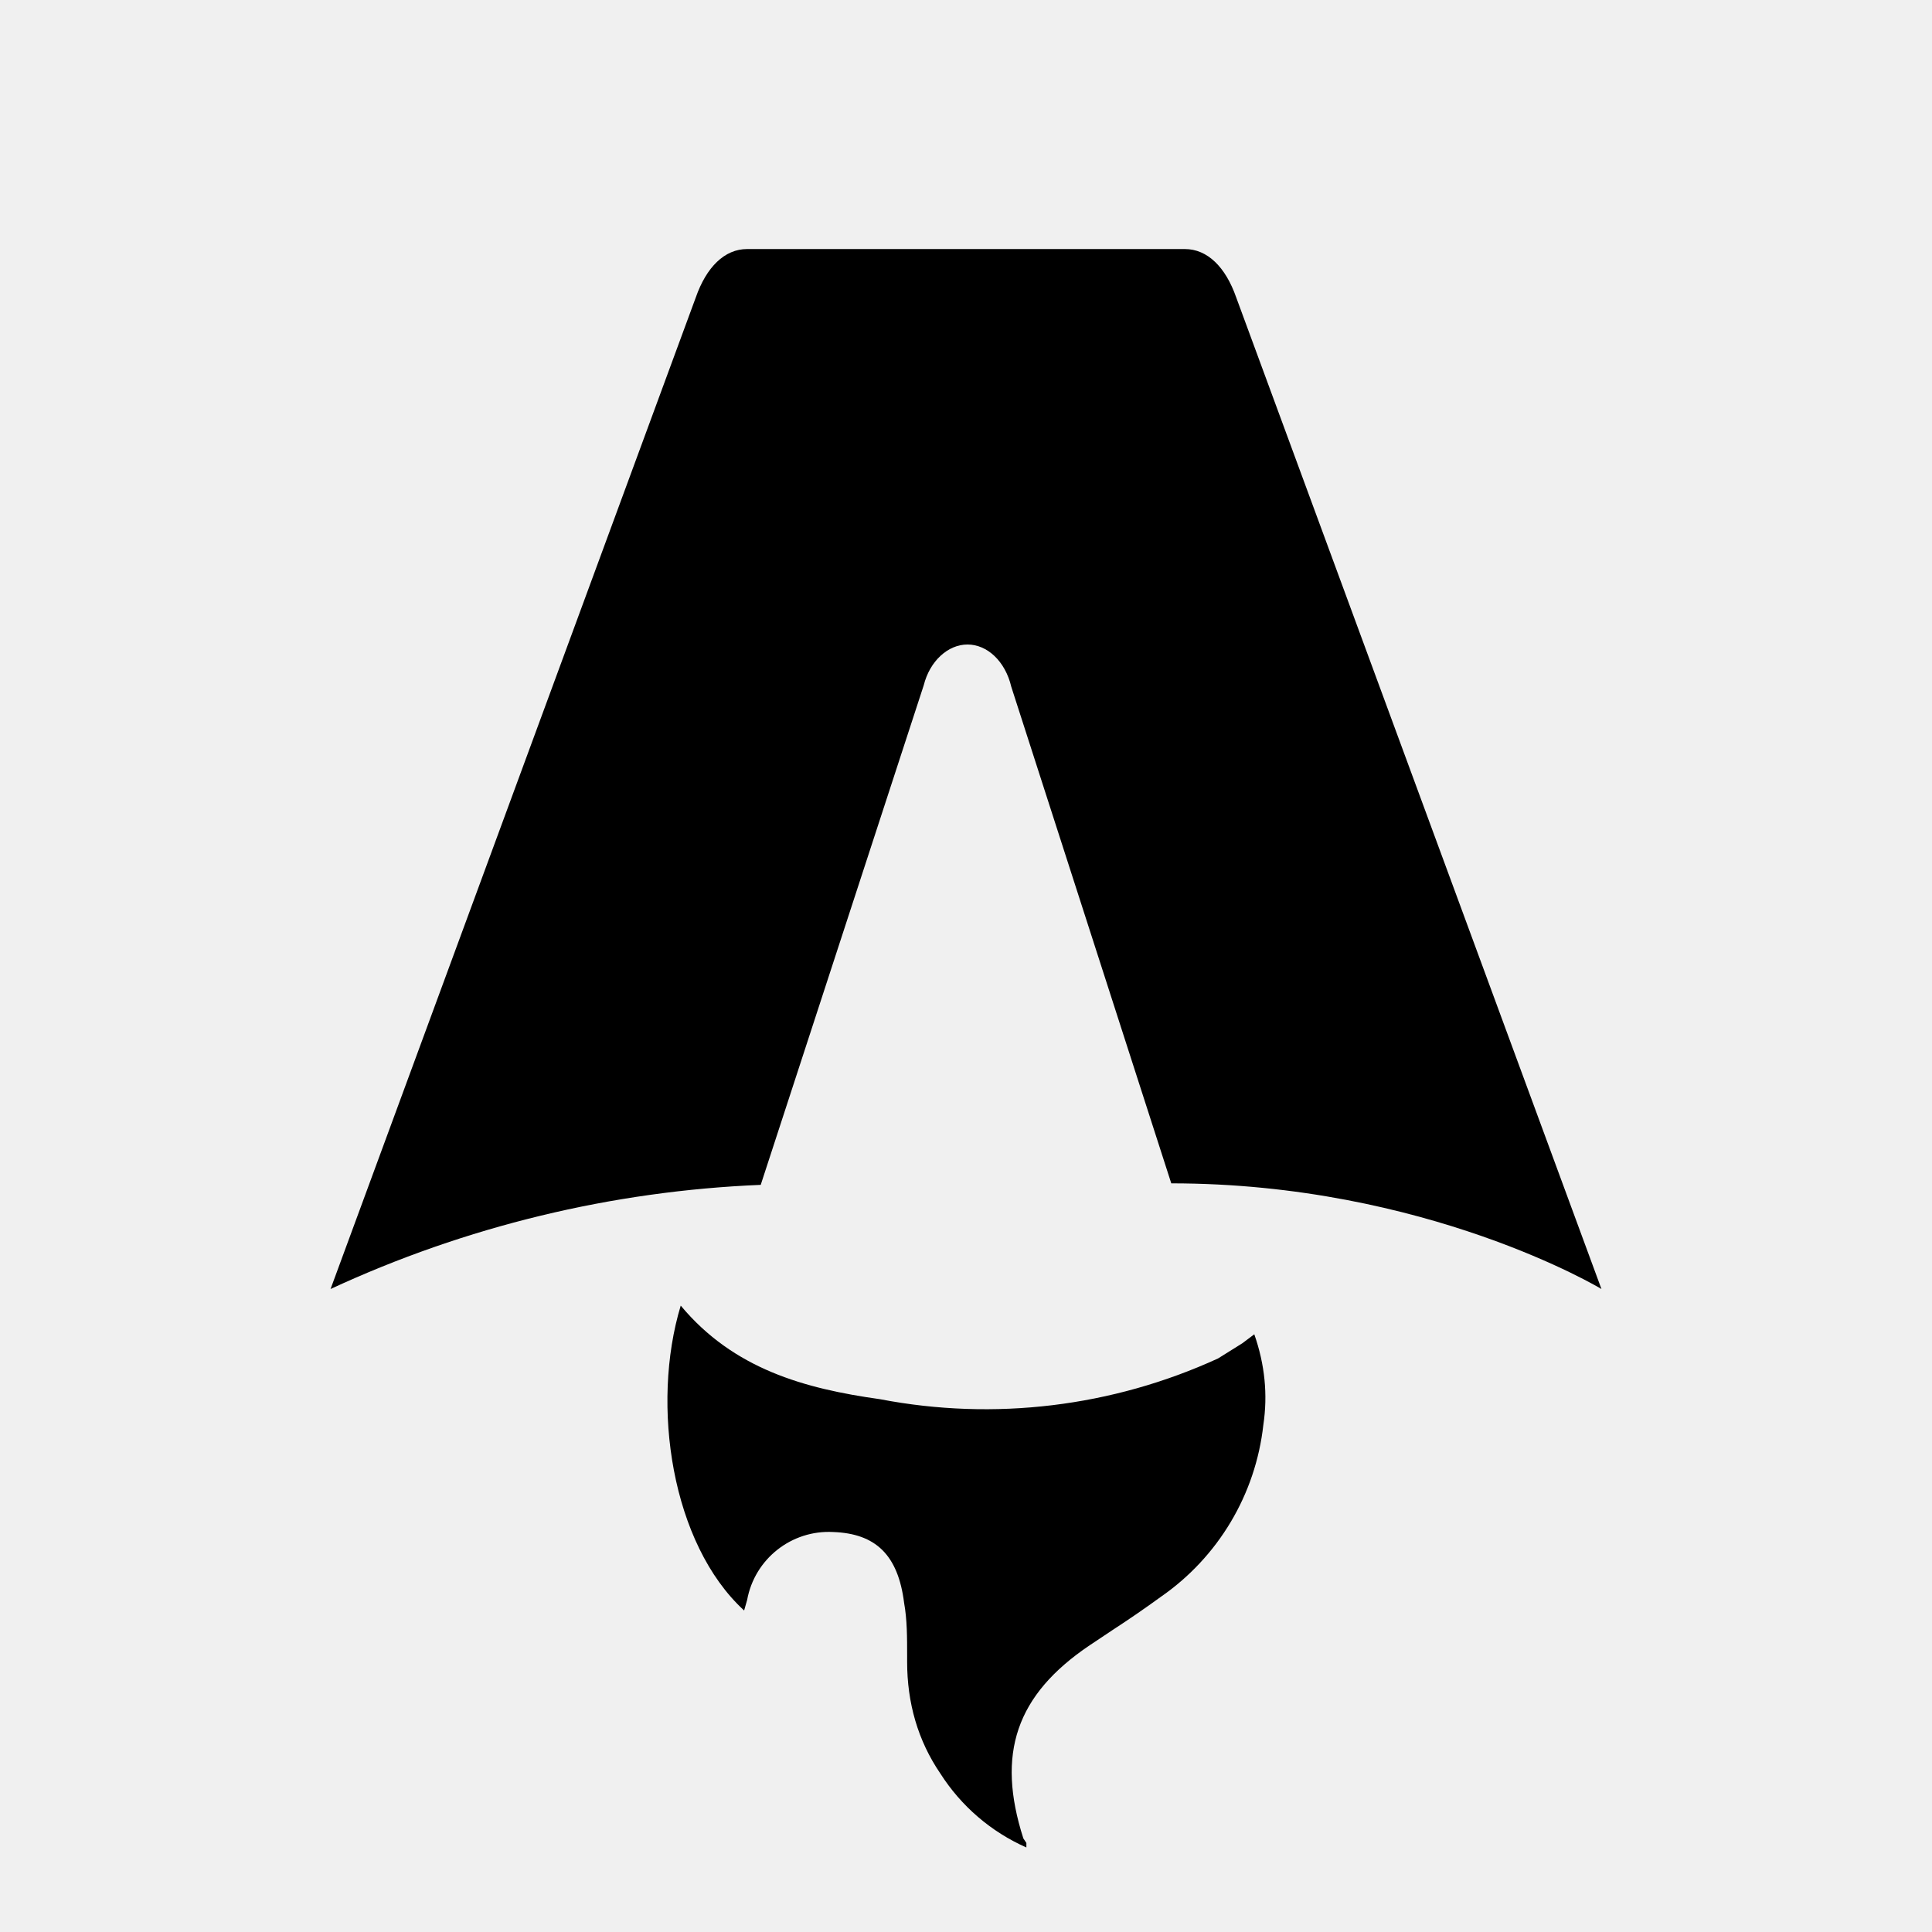
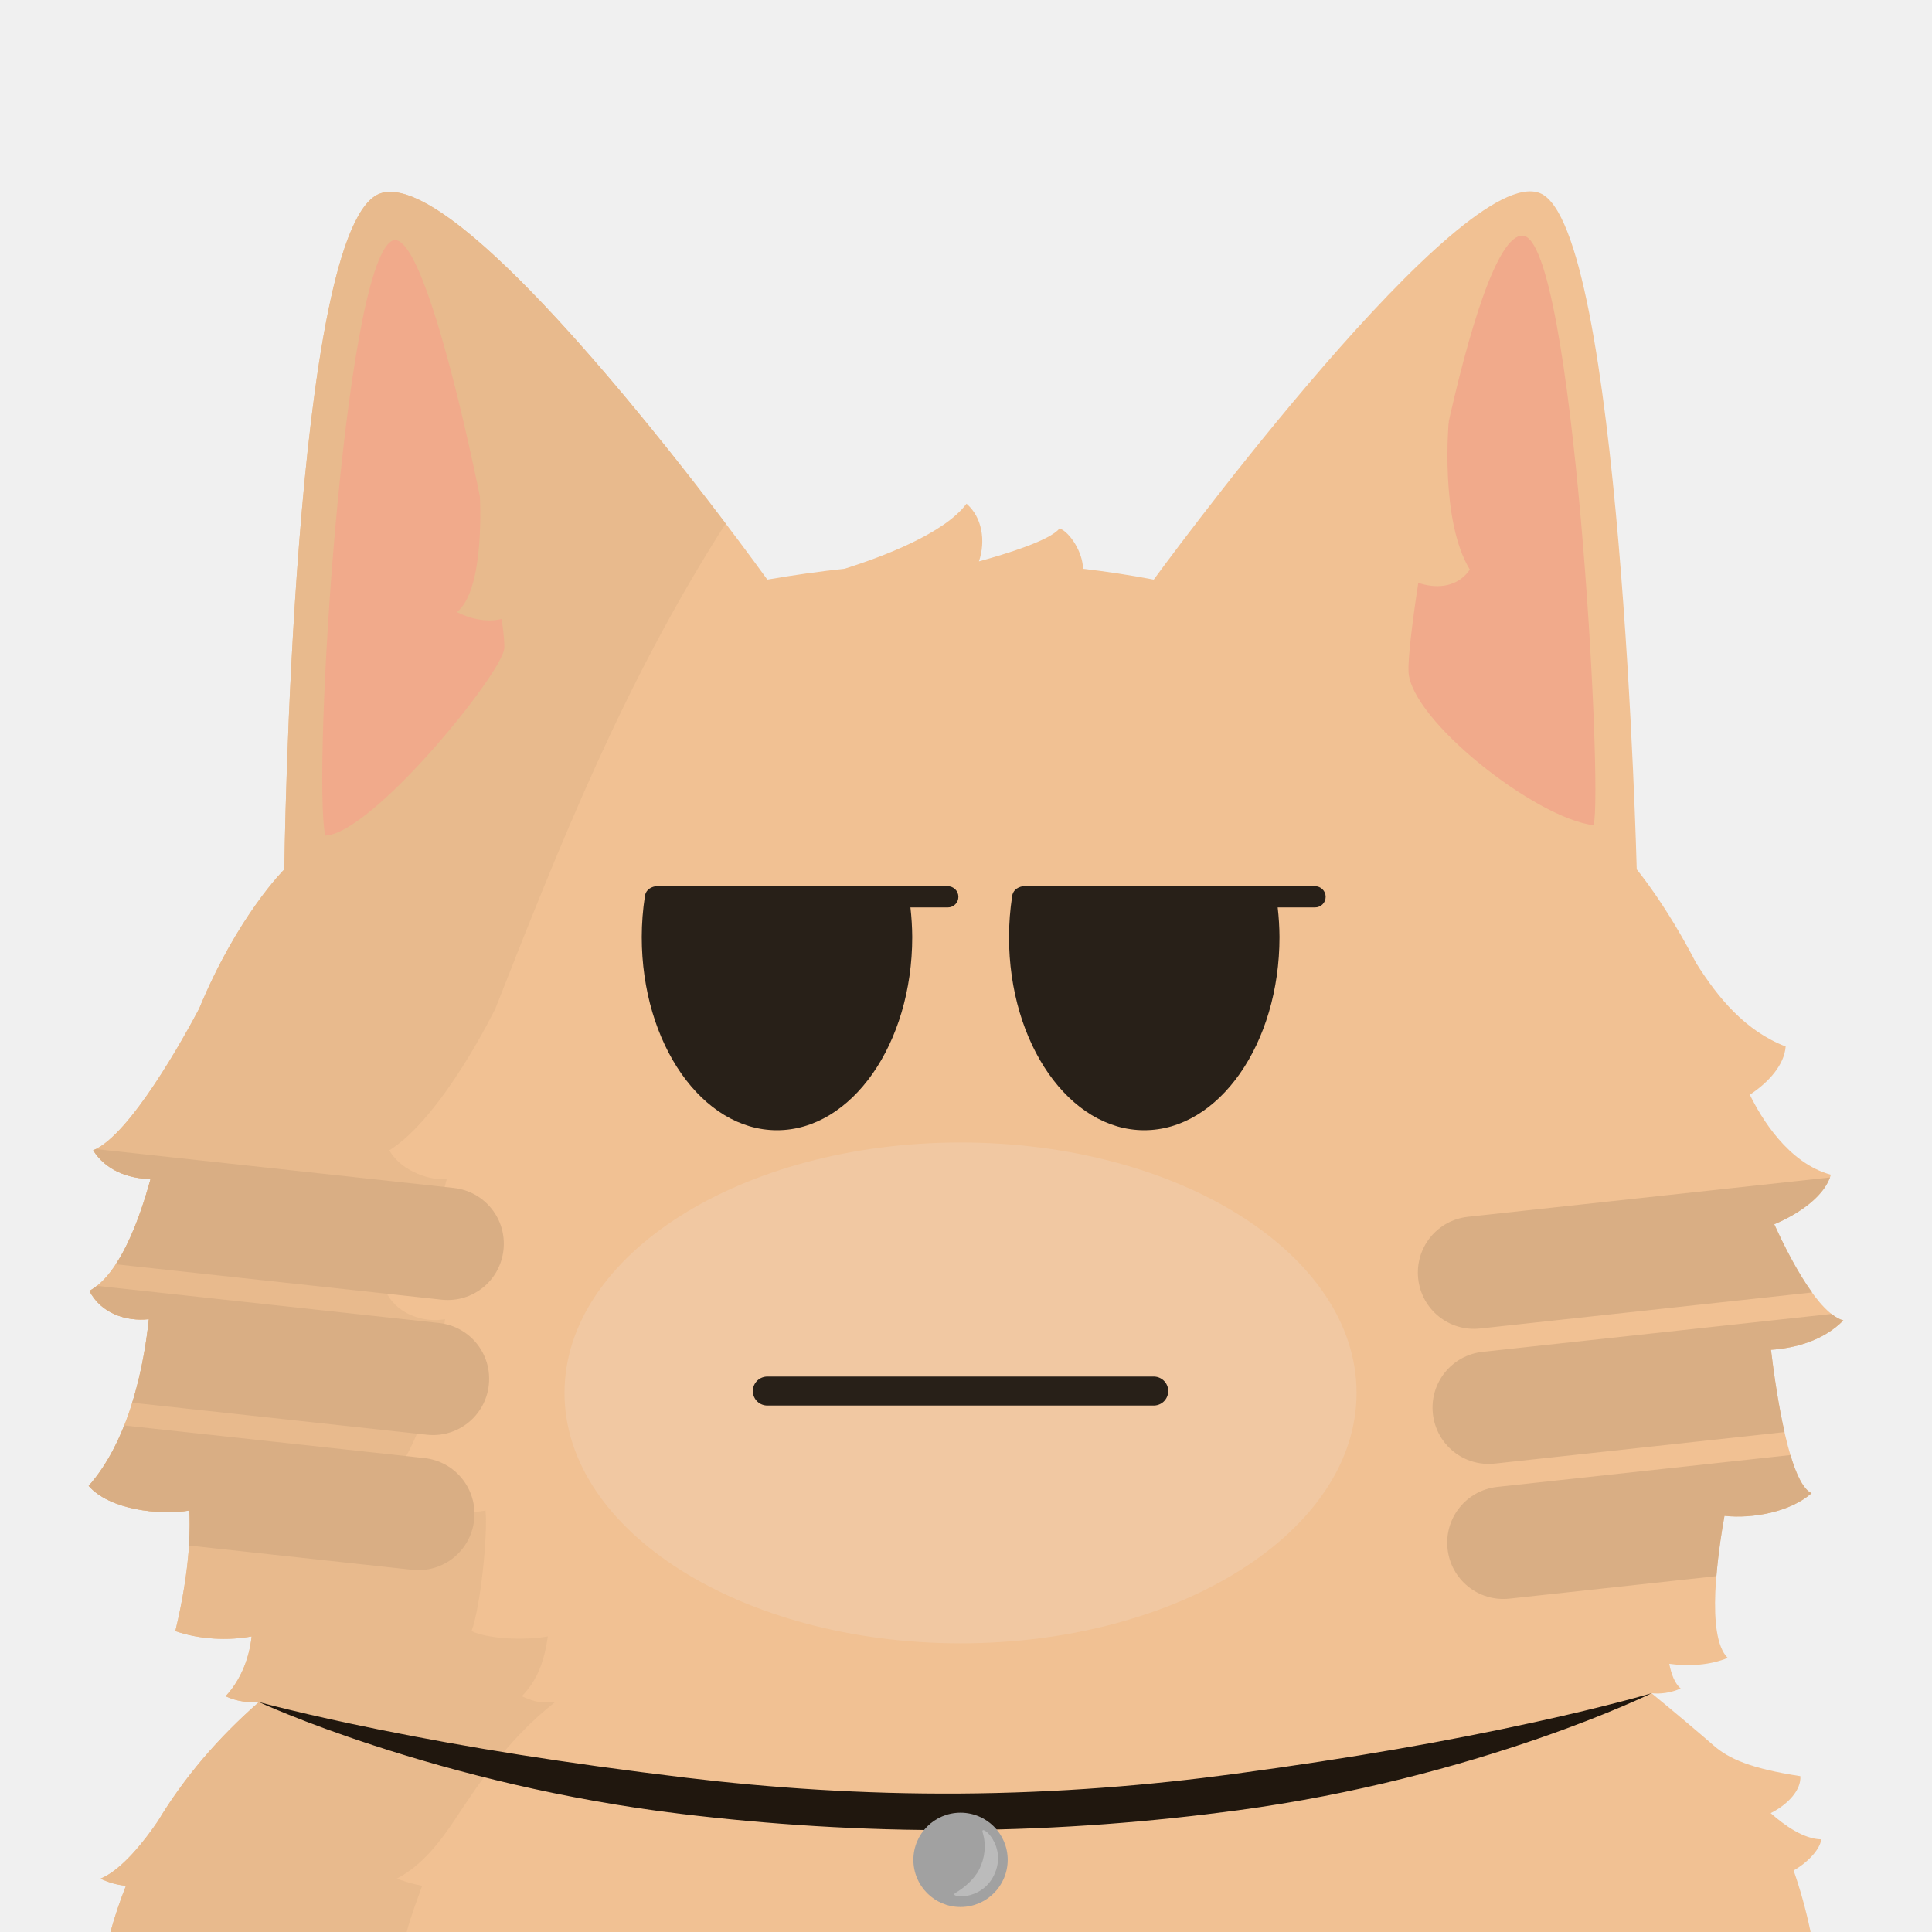
- <svg xmlns="http://www.w3.org/2000/svg" fill="none" viewBox="0 0 128 128">
-   <path d="M50.4 78.5a75.1 75.1 0 0 0-28.5 6.9l24.2-65.7c.7-2 1.9-3.2 3.4-3.2h29c1.5 0 2.7 1.2 3.4 3.2l24.2 65.7s-11.6-7-28.5-7L67 45.5c-.4-1.7-1.6-2.8-2.9-2.8-1.3 0-2.5 1.1-2.9 2.7L50.4 78.5Zm-1.1 28.2Zm-4.2-20.2c-2 6.6-.6 15.8 4.2 20.2a17.5 17.5 0 0 1 .2-.7 5.5 5.5 0 0 1 5.7-4.5c2.8.1 4.3 1.5 4.7 4.7.2 1.1.2 2.3.2 3.5v.4c0 2.7.7 5.2 2.2 7.4a13 13 0 0 0 5.7 4.9v-.3l-.2-.3c-1.8-5.6-.5-9.5 4.4-12.8l1.5-1a73 73 0 0 0 3.2-2.2 16 16 0 0 0 6.8-11.4c.3-2 .1-4-.6-6l-.8.6-1.6 1a37 37 0 0 1-22.4 2.7c-5-.7-9.7-2-13.2-6.2Z" />
-   <style>
-         path { fill: #000; }
-         @media (prefers-color-scheme: dark) {
-             path { fill: #FFF; }
-         }
-     </style>
+ <svg xmlns="http://www.w3.org/2000/svg" width="2000" height="2000" viewBox="0 0 529.167 529.167" version="1.1" id="svg5">
+   <defs id="defs2">
+     <clipPath clipPathUnits="userSpaceOnUse" id="clipPath26585">
+       <ellipse style="fill:#b5723e;fill-opacity:1;stroke:none;stroke-width:5.744;stroke-linecap:round;stroke-linejoin:round;stroke-miterlimit:4;stroke-dasharray:none" id="ellipse26587" cx="133.561" cy="221.728" rx="70.89" ry="54.909" />
+     </clipPath>
+   </defs>
+   <g id="layer1">
+     <g id="g121719" style="display:inline" transform="matrix(2.000001,0,0,2.000001,-1.49816,0.00115295)">
+       <path id="path137981" style="display:inline;fill:#f1c193;fill-opacity:1;stroke:none;stroke-width:10;stroke-linecap:round;stroke-linejoin:round;stroke-miterlimit:4;stroke-dasharray:none;stroke-opacity:1" d="M 795.766,99.072 C 748.648,96.292 600,300 600,300 c -12.14,-2.315 -24.348,-4.178 -36.623,-5.602 0.017,-8.282 -6.674,-18.89 -12.117,-20.932 -4.761,6.178 -27.366,13.164 -41.729,17.094 3.577,-10.556 1.704,-22.881 -6.441,-29.844 -11.55,15.519 -43.768,27.563 -63.021,33.639 C 426.779,295.797 413.424,297.671 400,300 400,300 246.067,85.603 200,100 c -46.067,14.397 -50,350 -50,350 0,0 -24.132,23.801 -44.088,72.066 -7.462,14.12 -35.617,65.424 -54.854,73.336 6.46,10.285 18.079,14.679 29.699,14.836 -5.98,21.927 -16.296,49.639 -31.65,57.914 5.982,11.645 19.005,15.938 30.762,14.641 -2.02,19.832 -8.804,61.167 -31.146,86.287 10.787,12.359 36.206,15.283 52.115,12.762 0.499,7.706 0.783,29.06 -7.256,62.404 12.808,4.467 27.687,4.97 39.49,2.76 -0.678,6.533 -3.305,20.09 -13.475,30.986 5.701,2.614 11.654,3.367 17.25,2.986 -21.029,18.445 -38.621,38.89 -52.281,61.623 -6.316,9.299 -18.324,25.118 -29.721,29.799 4.366,2.091 8.825,3.266 13.18,3.678 C 64.96,983.825 62.248,991.777 60,1000 h 880 c -2.503,-11.886 -5.469,-22.405 -8.799,-31.85 7.237,-4.036 13.694,-10.922 14.318,-16.098 -9.047,-0.152 -18.982,-7.176 -26.184,-13.572 8.719,-4.375 15.871,-11.88 15.357,-19.146 -25.862,-3.971 -37.094,-9.065 -44.844,-15.836 -7.75,-6.771 -21.366,-18.234 -32.174,-27.076 4.659,0.459 9.904,-0.163 15.066,-2.469 -3.069,-2.599 -4.86,-7.468 -5.891,-12.766 10.312,1.433 21.366,0.66 30.25,-3.076 -11.529,-11.274 -5.005,-55.223 -1.688,-73.508 14.816,1.6 34.271,-2.133 45.088,-11.732 -11.238,-5.12 -18.084,-49.796 -21.021,-74.219 12.558,-0.84 27.129,-4.727 37.459,-15.201 -12.83,-3.584 -27.282,-31.134 -35.75,-49.775 12.994,-5.482 26.229,-14.69 29.318,-25.641 -22.251,-5.993 -36.308,-29.824 -41.967,-41.422 9.715,-6.387 17.846,-15.394 18.547,-24.961 -20.847,-8.007 -35.053,-25.198 -46.353,-43.225 C 864.768,467.582 850,450 850,450 c 0,0 -8.393,-332.938 -50,-350 -1.3,-0.533 -2.714,-0.838 -4.234,-0.928 z" transform="scale(0.2645833)" />
+       <path id="path36581" style="fill:#e8ba8d;fill-opacity:1;stroke:none;stroke-width:1px;stroke-linecap:butt;stroke-linejoin:miter;stroke-opacity:1" d="M 204.627,99.307 C 202.985,99.323 201.44,99.55 200,100 c -46.067,14.397 -50,350 -50,350 0,0 -24.132,23.801 -44.088,72.066 -7.462,14.12 -35.617,65.424 -54.854,73.336 6.46,10.285 18.079,14.679 29.699,14.836 -5.98,21.927 -16.296,49.639 -31.65,57.914 5.982,11.645 19.005,15.938 30.762,14.641 -2.02,19.832 -8.804,61.167 -31.146,86.287 10.787,12.359 36.206,15.283 52.115,12.762 0.499,7.706 0.783,29.06 -7.256,62.404 12.808,4.467 27.687,4.97 39.49,2.76 -0.678,6.533 -3.305,20.09 -13.475,30.986 5.701,2.614 11.654,3.367 17.25,2.986 -21.029,18.445 -38.621,38.89 -52.281,61.623 -6.316,9.299 -18.324,25.118 -29.721,29.799 4.366,2.091 8.825,3.266 13.18,3.678 C 64.96,983.825 62.248,991.777 60,1000 h 153.312 c 2.656,-9.691 5.363,-16.276 8.025,-23.922 -5.771,-1.149 -6.925,-1.59 -13.18,-3.678 10.003,-5.227 18.975,-13.889 29.299,-29.355 12.267,-18.377 27.384,-42.167 52.703,-62.066 -6.306,0.281 -8.863,0.739 -17.25,-2.986 8.136,-8.442 11.573,-17.826 13.475,-30.986 -13.096,2.33 -31.422,1.108 -39.49,-2.76 4.654,-12.419 8.475,-49.727 7.256,-62.404 -16.999,3.13 -41.69,-1.85 -52.115,-12.762 17.156,-17.466 27.848,-55.267 31.146,-86.287 -11.065,2.057 -25.522,-2.692 -30.762,-14.641 11.726,-5.7 26.089,-34.446 31.65,-57.914 -7.395,1.048 -23.352,-3.473 -29.699,-14.836 27.687,-17.397 54.854,-73.336 54.854,-73.336 C 292.385,437.912 325.432,353.75 378.43,270.994 336.528,215.655 243.563,98.914 204.627,99.307 Z" transform="scale(0.2645833)" />
+       <g id="g175355">
+         <ellipse style="opacity:1;fill:#f1c8a2;fill-opacity:1;fill-rule:nonzero;stroke:none;stroke-width:5.439;stroke-linecap:round;stroke-linejoin:round;stroke-miterlimit:4;stroke-dasharray:none;stroke-opacity:1" id="path149914" cx="132.292" cy="190.754" rx="54.234" ry="34.294" />
+         <path style="fill:none;stroke:#282018;stroke-width:3.969;stroke-linecap:round;stroke-linejoin:round;stroke-miterlimit:4;stroke-dasharray:none;stroke-opacity:1" d="M 105.833,190.5 H 158.75" id="path160176" />
+       </g>
+       <g id="g175351">
+         <path style="fill:#f1aa8b;fill-opacity:1;stroke:none;stroke-width:0.265px;stroke-linecap:butt;stroke-linejoin:miter;stroke-opacity:1" d="m 45.287,114.432 c -1.786,-8.455 2.493,-77.374 9.069,-81.405 5.502,-3.372 16.011,52.145 15.444,55.852 -0.568,3.707 -18.102,25.3 -24.513,25.553 z" id="path155210" />
+         <path style="fill:#e8ba8d;fill-opacity:1;stroke:none;stroke-width:0.265px;stroke-linecap:butt;stroke-linejoin:miter;stroke-opacity:1" d="m 66.467,67.961 c 0,0 0.755,12.83 -3.151,15.86 4.507,2.245 8.872,1.149 10.114,-2.959 1.241,-4.108 -6.963,-12.901 -6.963,-12.901 z" id="path158255" />
+         <path style="fill:#f1aa8b;fill-opacity:1;stroke:none;stroke-width:0.265px;stroke-linecap:butt;stroke-linejoin:miter;stroke-opacity:1" d="m 209.286,32.274 c 6.925,0.334 11.029,76.035 9.701,80.734 -7.989,-0.952 -25.037,-14.409 -25.346,-21.026 -0.308,-6.617 8.72,-60.043 15.645,-59.709 z" id="path164354" />
+         <path style="fill:#f1c193;fill-opacity:1;stroke:none;stroke-width:0.265px;stroke-linecap:butt;stroke-linejoin:miter;stroke-opacity:1" d="m 199.153,57.667 c 0,0 -1.264,13.567 2.888,20.339 -3.321,4.767 -10.682,0.864 -11.022,-1.327 -0.341,-2.191 8.135,-19.012 8.135,-19.012 z" id="path166486" />
+       </g>
+       <g id="g36433">
+         <path style="fill:#20170e;fill-opacity:1;fill-rule:nonzero;stroke:none;stroke-width:3.969;stroke-linecap:round;stroke-linejoin:bevel;stroke-miterlimit:4;stroke-dasharray:none;stroke-opacity:1" d="m 94.657,243.449 c -16.693,-2.011 -29.774,-4.123 -42.061,-6.606 v 0 c -5.197,-1.05 -9.049,-1.927 -12.057,-2.653 v 0 c -1.429,-0.345 -2.442,-0.601 -3.215,-0.802 v 0 c -0.374,-0.097 -0.634,-0.166 -0.831,-0.219 v 0 c 0,0 -10e-7,0 -10e-7,0 -0.096,-0.026 -0.162,-0.044 -0.212,-0.057 0,0 0,0 0,0 -0.006,-0.002 -0.048,-0.013 -0.054,-0.015 -0.013,-0.004 -0.019,-0.005 -0.019,-0.005 0,0 0.006,0.003 0.018,0.008 0.012,0.006 0.028,0.013 0.051,0.024 0,0 0,0 0,0 0.046,0.021 0.111,0.051 0.2,0.091 0,0 0,0 0,0 v 0 c 0.183,0.083 0.436,0.195 0.787,0.348 v 0 c 0.719,0.313 1.713,0.735 3.067,1.279 v 0 c 2.815,1.131 6.668,2.583 11.681,4.217 v 0 c 11.325,3.691 25.782,7.395 42.047,9.353 11.645,1.402 24.549,2.303 38.249,2.209 13.7,-0.094 26.514,-1.164 38.024,-2.716 16.017,-2.159 30.181,-6.034 41.265,-9.877 v 0 c 4.879,-1.691 8.615,-3.186 11.344,-4.349 v 0 c 1.31,-0.558 2.27,-0.991 2.965,-1.311 v 0 c 0.339,-0.157 0.583,-0.272 0.759,-0.357 v 0 c 0,0 0,0 0,0 0.086,-0.041 0.148,-0.071 0.193,-0.093 0,0 0,0 0,0 0.021,-0.012 0.038,-0.02 0.049,-0.025 0,0 0,0 0,0 0.011,-0.005 0.017,-0.007 0.018,-0.007 0,0 0,0 0,0 0,0 0,0 0,0 0,0 0,0 0,0 0,0 0,0 0,0 0,0 0,0 0,0 0,0 0,0 0,0 4e-5,-1e-5 3e-5,-1e-5 3e-5,-1e-5 0,0 1e-5,0 -3e-5,1e-5 0,0 0,0 0,0 0,0 0,0 0,0 0,0 0,0 0,0 0,0 0,0 0,0 0,0 0,0 0,0 0,0 0,0 0,0 -6.8e-4,2.7e-4 -0.007,0.003 -0.018,0.007 0,0 0,0 0,0 -0.011,0.004 -0.03,0.01 -0.053,0.014 0,0 0,0 0,0 -0.049,0.014 -0.113,0.033 -0.206,0.06 0,0 0,0 0,0 v 0 c -0.191,0.055 -0.443,0.127 -0.806,0.229 v 0 c -0.75,0.21 -1.733,0.479 -3.121,0.84 v 0 c -2.928,0.763 -6.675,1.685 -11.744,2.796 v 0 c -12.071,2.646 -24.867,4.899 -41.314,7.118 -11.328,1.527 -23.925,2.579 -37.39,2.672 -13.464,0.092 -26.153,-0.793 -37.617,-2.173 z" id="path26503" />
+         <g id="g36357">
+           <circle style="fill:#a1a1a1;fill-opacity:1;stroke:none;stroke-width:3.969;stroke-linecap:round;stroke-linejoin:bevel;stroke-miterlimit:4;stroke-dasharray:none;stroke-dashoffset:0;stroke-opacity:1" id="path30023" cx="132.292" cy="254.702" r="6.458" />
+           <path style="fill:#bbbbbb;fill-opacity:1;stroke:none;stroke-width:0.265px;stroke-linecap:butt;stroke-linejoin:miter;stroke-opacity:1" d="m 135.318,250.931 c 0.547,1.823 0.275,3.556 -0.436,5.015 -0.711,1.459 -2.163,2.623 -3.27,3.277 -1.107,0.654 3.475,1.238 5.251,-2.391 1.991,-4.069 -1.935,-7.203 -1.544,-5.901 z" id="path35198" />
+         </g>
+       </g>
+       <g id="g8176">
+         <path id="path137981-3-6" style="display:inline;fill:#d9ae84;fill-opacity:1;stroke:none;stroke-width:10;stroke-linecap:round;stroke-linejoin:round;stroke-miterlimit:4;stroke-dasharray:none;stroke-opacity:1" d="m 52.43,594.752 c -0.46,0.232 -0.92,0.465 -1.371,0.65 6.46,10.285 18.079,14.679 29.699,14.836 -3.996,14.65 -9.939,31.856 -18.016,44.148 l 168.639,18.32 c 16.019,1.74 30.316,-9.756 32.057,-25.775 1.74,-16.019 -9.756,-30.316 -25.775,-32.057 z m 0.531,70.789 c -1.252,0.989 -2.527,1.896 -3.854,2.611 5.982,11.645 19.005,15.938 30.762,14.641 -1.054,10.347 -3.433,26.551 -8.613,43.248 l 152.529,16.57 c 16.019,1.74 30.318,-9.754 32.059,-25.773 1.74,-16.019 -9.756,-30.316 -25.775,-32.057 z m 14.154,72.268 c -4.496,11.341 -10.445,22.336 -18.393,31.271 10.787,12.359 36.206,15.283 52.115,12.762 0.22,3.392 0.354,9.581 -0.201,18.123 l 115.555,12.553 c 16.019,1.74 30.316,-9.756 32.057,-25.775 1.74,-16.019 -9.754,-30.316 -25.773,-32.057 z" transform="scale(0.2645833)" />
+         <path id="path137981-3" style="display:inline;fill:#d9ae84;fill-opacity:1;stroke:none;stroke-width:10;stroke-linecap:round;stroke-linejoin:round;stroke-miterlimit:4;stroke-dasharray:none;stroke-opacity:1" d="m 950.025,609.445 -187.359,20.354 c -16.019,1.74 -27.516,16.037 -25.775,32.057 1.74,16.019 16.037,27.516 32.057,25.775 l 171.818,-18.666 c -7.556,-10.432 -14.605,-24.347 -19.576,-35.289 12.43,-5.244 25.057,-13.903 28.836,-24.23 z m 0.811,70.643 -180.576,19.617 c -16.019,1.74 -27.516,16.037 -25.775,32.057 1.74,16.019 16.039,27.514 32.059,25.773 l 149.965,-16.291 c -3.274,-14.461 -5.615,-30.847 -7.027,-42.592 12.558,-0.84 27.129,-4.727 37.459,-15.201 -2.004,-0.56 -4.049,-1.759 -6.104,-3.363 z m -21.277,73.041 -151.705,16.48 c -16.019,1.74 -27.514,16.037 -25.773,32.057 1.74,16.019 16.037,27.516 32.057,25.775 l 107.115,-11.637 c 0.978,-12.028 2.81,-23.749 4.162,-31.201 14.816,1.6 34.271,-2.133 45.088,-11.732 -4.276,-1.948 -7.913,-9.637 -10.943,-19.742 z" transform="scale(0.2645833)" />
+       </g>
+       <g id="g8220">
+         <path id="rect1930" style="fill:#282018;fill-opacity:1;stroke-width:25.575;stroke-linecap:round;stroke-linejoin:bevel" d="m 342.086,458.719 c -3.204,0.613 -5.188,2.532 -5.471,5.244 -1.058,6.911 -1.599,13.963 -1.615,21.037 0,55.228 31.34,100 70,100 38.66,0 70,-44.772 70,-100 -0.035,-5.133 -0.348,-10.254 -0.934,-15.318 h 19.348 c 3.037,0 5.48,-2.443 5.48,-5.48 0,-3.037 -2.443,-5.482 -5.48,-5.482 z" transform="scale(0.2645833)" />
+         <path id="rect1930-7" style="display:inline;opacity:1;fill:#282018;fill-opacity:1;stroke-width:6.767;stroke-linecap:round;stroke-linejoin:bevel" d="m 140.805,121.369 c -0.848,0.162 -1.373,0.67 -1.447,1.387 -0.28,1.829 -0.423,3.694 -0.427,5.566 0,14.613 8.292,26.458 18.521,26.458 10.229,0 18.521,-11.846 18.521,-26.458 -0.009,-1.358 -0.092,-2.713 -0.247,-4.053 h 5.119 c 0.804,0 1.45,-0.646 1.45,-1.45 0,-0.804 -0.647,-1.451 -1.45,-1.451 z" />
+       </g>
+     </g>
+   </g>
</svg>
